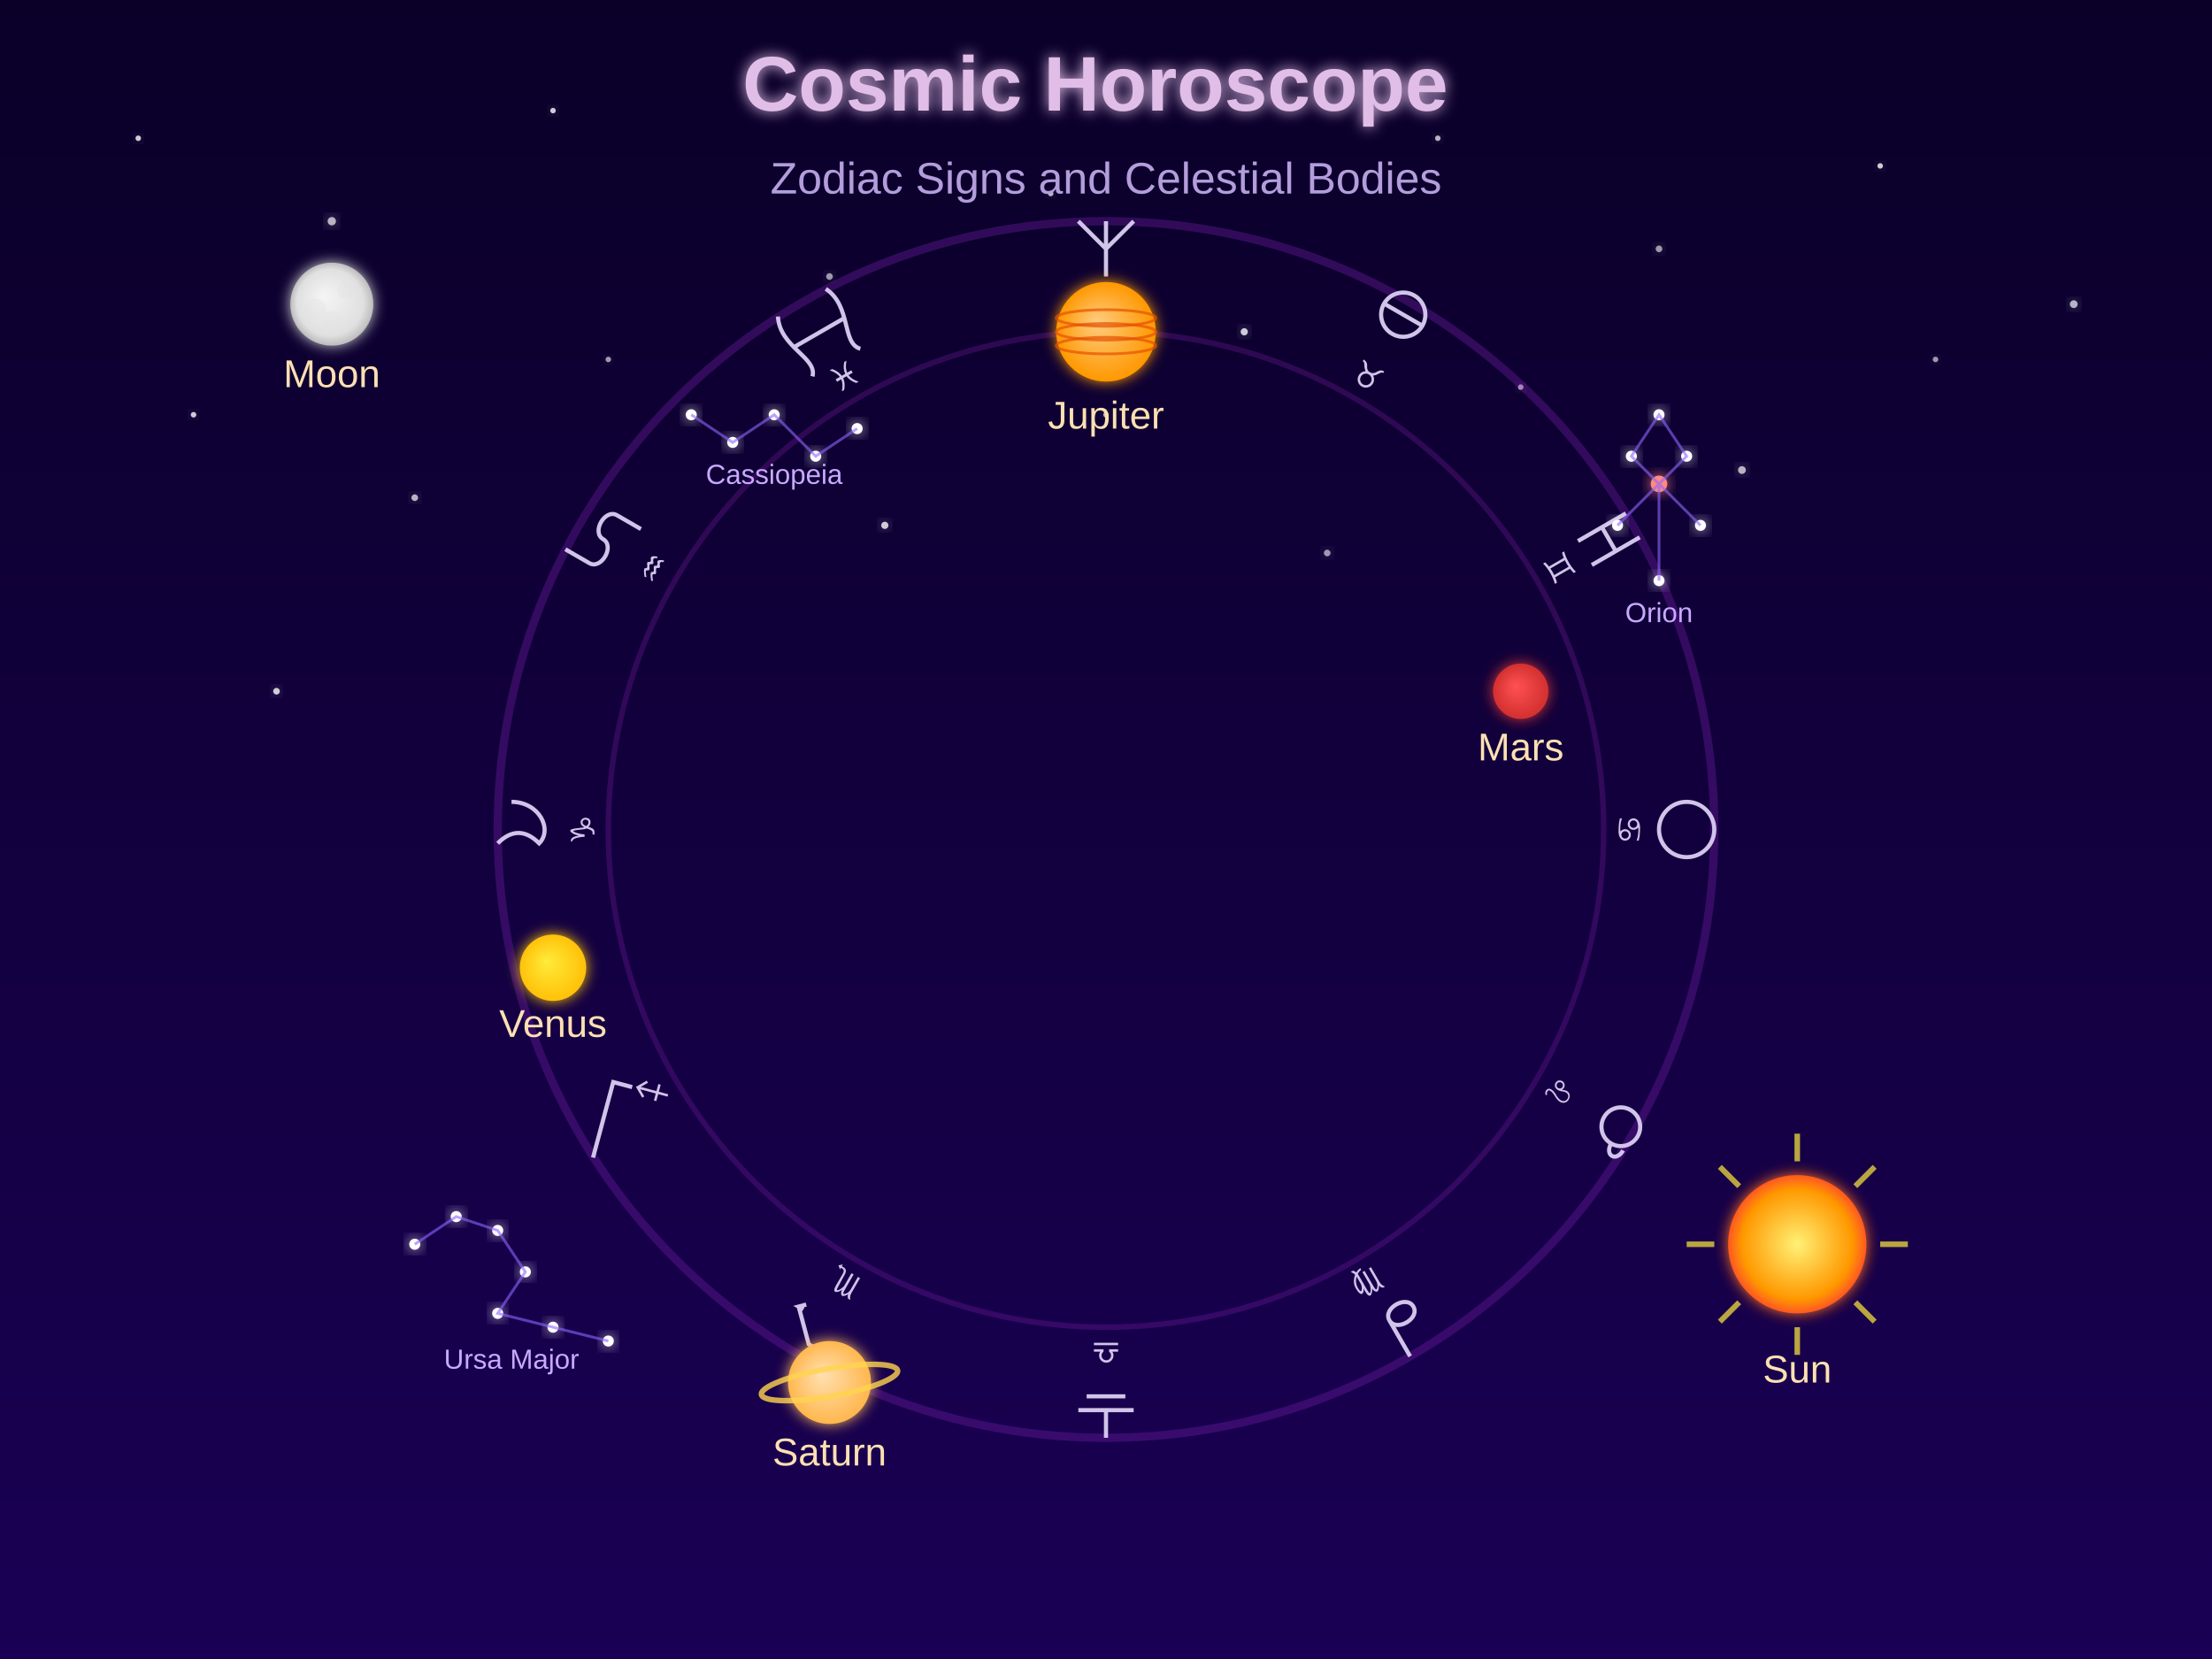
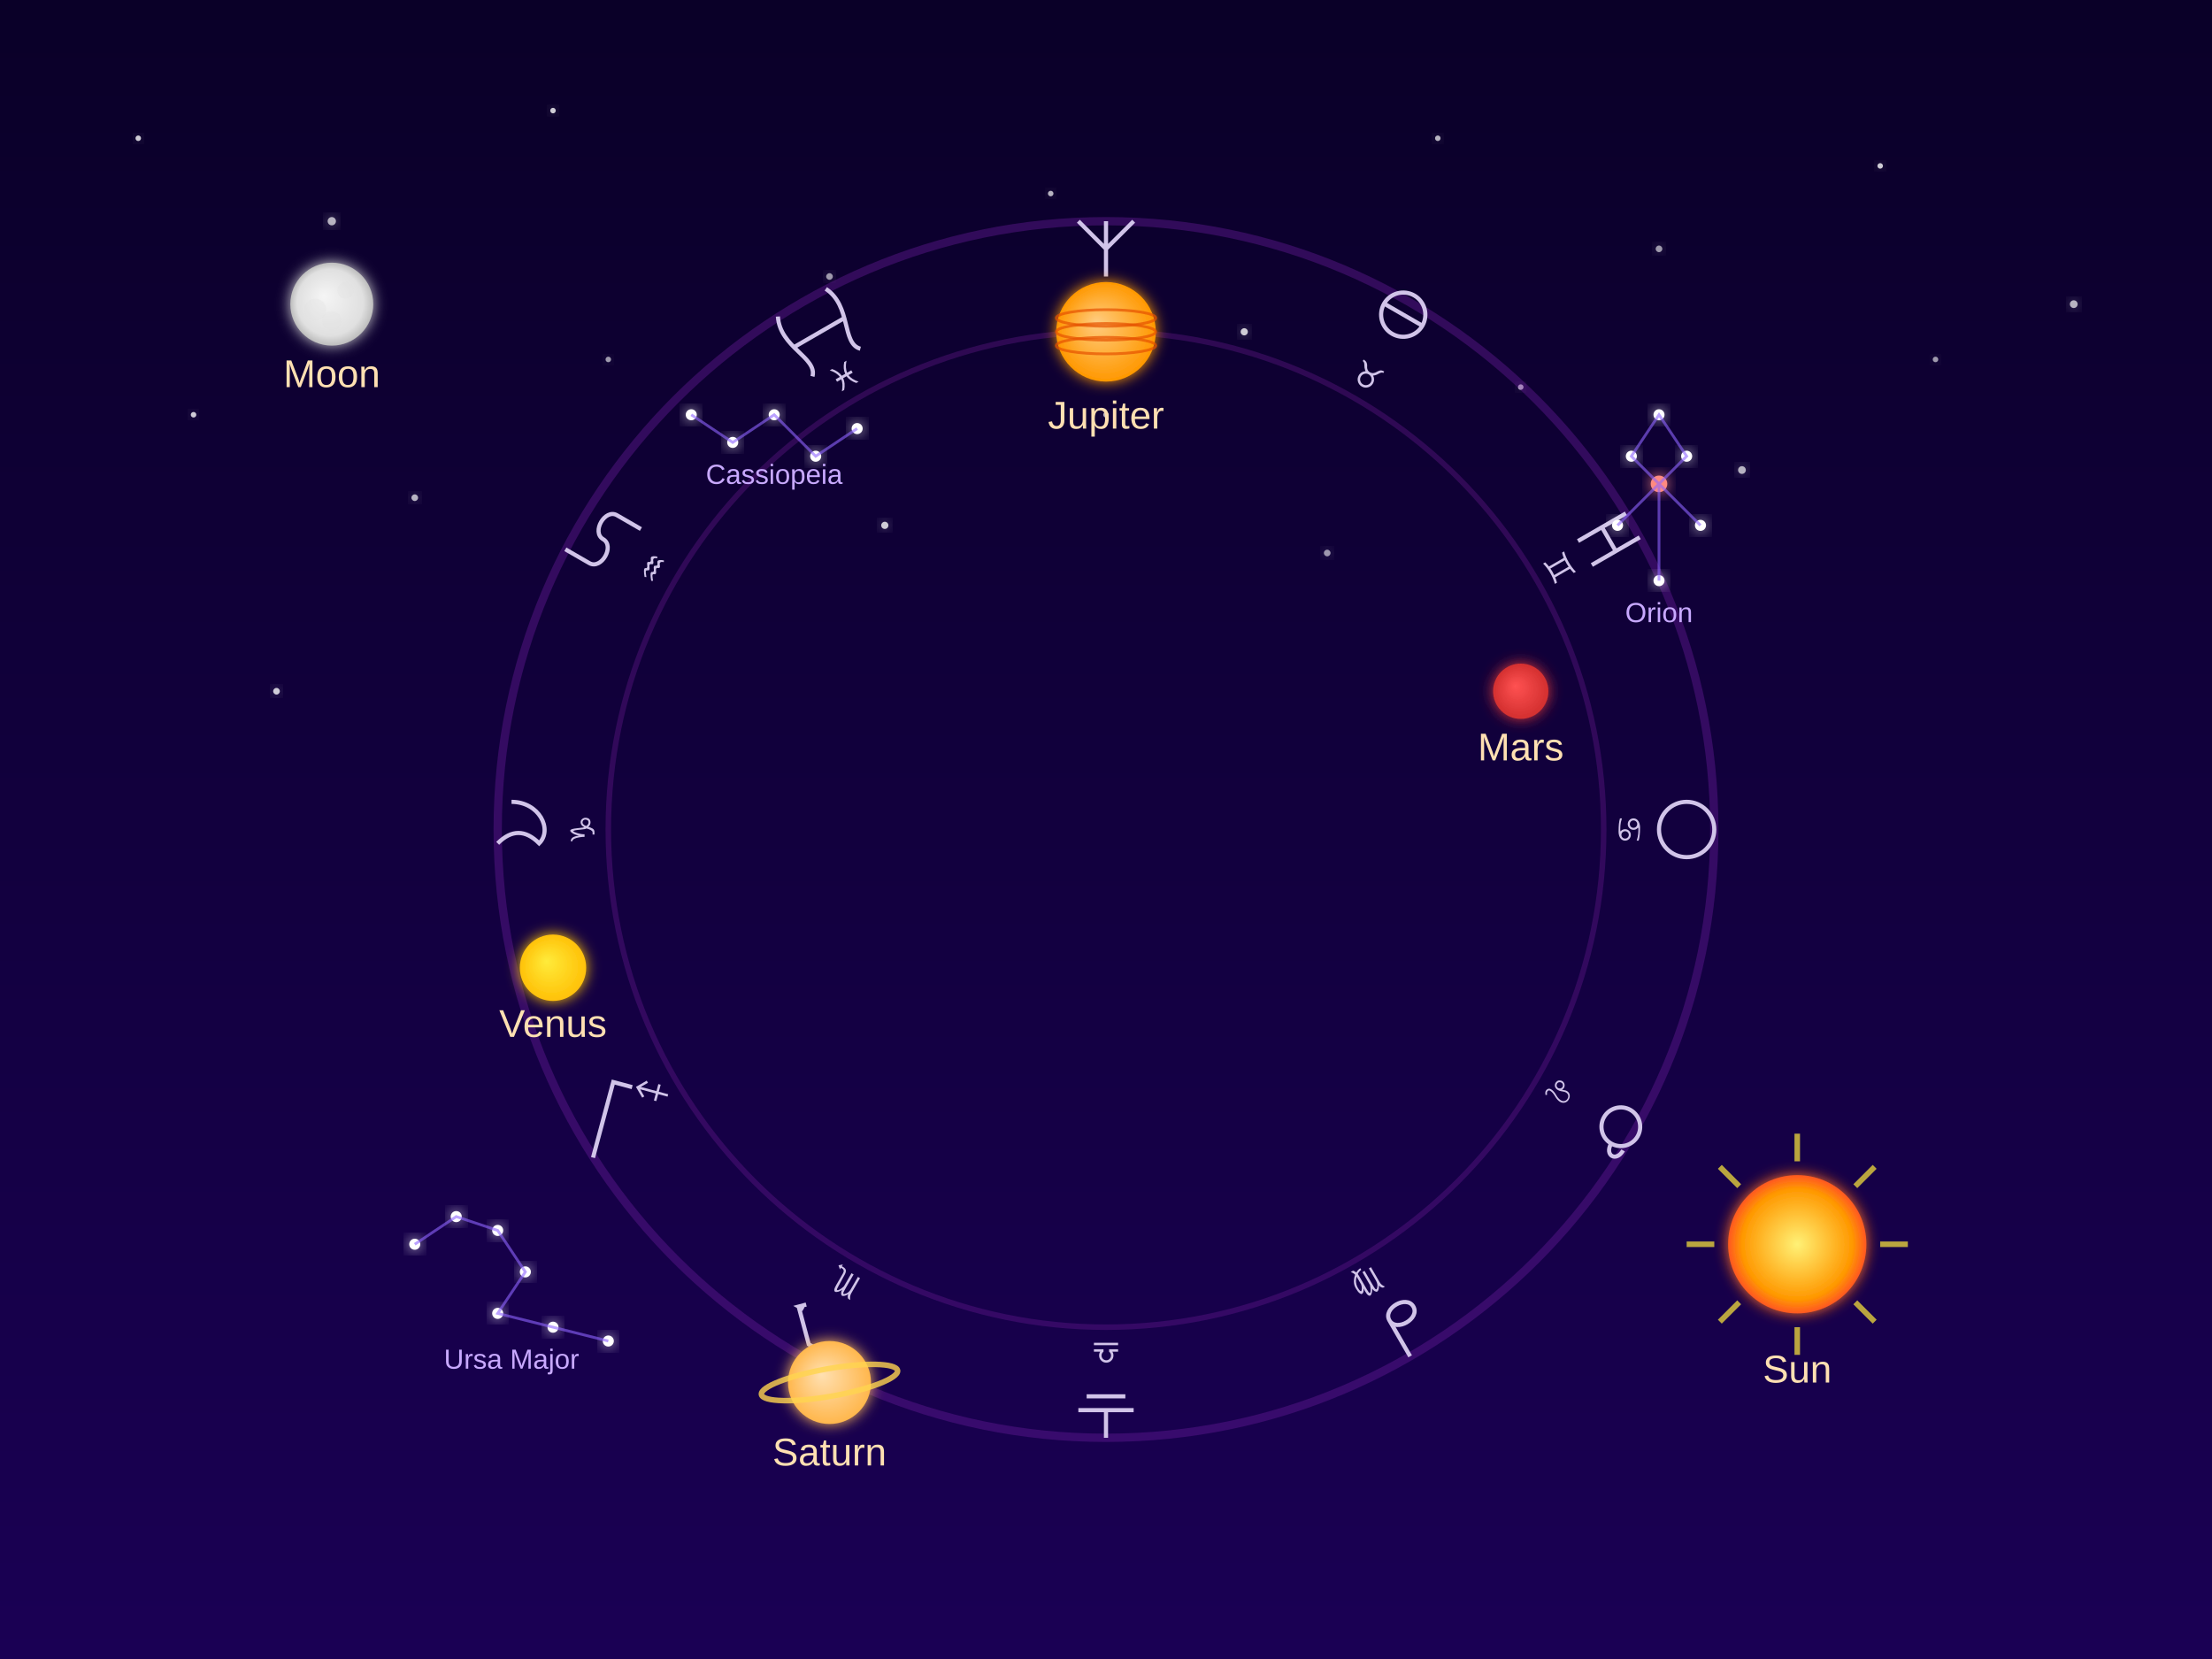
<svg xmlns="http://www.w3.org/2000/svg" viewBox="0 0 800 600">
  <defs>
    <linearGradient id="skyGradient" x1="0%" y1="0%" x2="0%" y2="100%">
      <stop offset="0%" stop-color="#0a0028" />
      <stop offset="100%" stop-color="#1a0054" />
    </linearGradient>
    <filter id="glow" x="-50%" y="-50%" width="200%" height="200%">
      <feGaussianBlur stdDeviation="2.5" result="blur" />
      <feComposite in="SourceGraphic" in2="blur" operator="over" />
    </filter>
    <radialGradient id="sunGradient" cx="50%" cy="50%" r="50%" fx="50%" fy="50%">
      <stop offset="0%" stop-color="#fff176" />
      <stop offset="80%" stop-color="#ff9800" />
      <stop offset="100%" stop-color="#ff5722" />
    </radialGradient>
    <radialGradient id="moonGradient" cx="50%" cy="50%" r="50%" fx="40%" fy="40%">
      <stop offset="0%" stop-color="#f5f5f5" />
      <stop offset="80%" stop-color="#e0e0e0" />
      <stop offset="100%" stop-color="#bdbdbd" />
    </radialGradient>
    <radialGradient id="venusGradient" cx="50%" cy="50%" r="50%" fx="40%" fy="40%">
      <stop offset="0%" stop-color="#ffeb3b" />
      <stop offset="100%" stop-color="#ffc107" />
    </radialGradient>
    <radialGradient id="marsGradient" cx="50%" cy="50%" r="50%" fx="40%" fy="40%">
      <stop offset="0%" stop-color="#ff5252" />
      <stop offset="100%" stop-color="#d32f2f" />
    </radialGradient>
    <radialGradient id="jupiterGradient" cx="50%" cy="50%" r="50%" fx="40%" fy="40%">
      <stop offset="0%" stop-color="#ffcc80" />
      <stop offset="100%" stop-color="#ff9800" />
    </radialGradient>
    <radialGradient id="saturnGradient" cx="50%" cy="50%" r="50%" fx="40%" fy="40%">
      <stop offset="0%" stop-color="#ffe0b2" />
      <stop offset="100%" stop-color="#ffb74d" />
    </radialGradient>
  </defs>
  <rect width="800" height="600" fill="url(#skyGradient)" />
  <g id="stars">
    <circle cx="50" cy="50" r="1" fill="white" filter="url(#glow)" opacity="0.8">
      <animate attributeName="opacity" values="0.3;0.9;0.3" dur="3s" repeatCount="indefinite" />
    </circle>
    <circle cx="120" cy="80" r="1.5" fill="white" filter="url(#glow)" opacity="0.7">
      <animate attributeName="opacity" values="0.4;1;0.4" dur="4s" repeatCount="indefinite" />
    </circle>
    <circle cx="200" cy="40" r="1" fill="white" filter="url(#glow)" opacity="0.8">
      <animate attributeName="opacity" values="0.5;0.9;0.5" dur="2s" repeatCount="indefinite" />
    </circle>
    <circle cx="300" cy="100" r="1.2" fill="white" filter="url(#glow)" opacity="0.6">
      <animate attributeName="opacity" values="0.3;0.8;0.3" dur="3.5s" repeatCount="indefinite" />
    </circle>
    <circle cx="380" cy="70" r="1" fill="white" filter="url(#glow)" opacity="0.7">
      <animate attributeName="opacity" values="0.4;0.9;0.4" dur="2.5s" repeatCount="indefinite" />
    </circle>
    <circle cx="450" cy="120" r="1.3" fill="white" filter="url(#glow)" opacity="0.8">
      <animate attributeName="opacity" values="0.5;1;0.5" dur="4s" repeatCount="indefinite" />
    </circle>
    <circle cx="520" cy="50" r="1" fill="white" filter="url(#glow)" opacity="0.7">
      <animate attributeName="opacity" values="0.3;0.8;0.3" dur="3s" repeatCount="indefinite" />
    </circle>
    <circle cx="600" cy="90" r="1.2" fill="white" filter="url(#glow)" opacity="0.6">
      <animate attributeName="opacity" values="0.4;0.9;0.4" dur="3.5s" repeatCount="indefinite" />
    </circle>
    <circle cx="680" cy="60" r="1" fill="white" filter="url(#glow)" opacity="0.8">
      <animate attributeName="opacity" values="0.5;1;0.5" dur="2.5s" repeatCount="indefinite" />
    </circle>
    <circle cx="750" cy="110" r="1.4" fill="white" filter="url(#glow)" opacity="0.7">
      <animate attributeName="opacity" values="0.4;0.8;0.4" dur="4s" repeatCount="indefinite" />
    </circle>
    <circle cx="70" cy="150" r="1" fill="white" filter="url(#glow)" opacity="0.8">
      <animate attributeName="opacity" values="0.3;0.9;0.3" dur="3s" repeatCount="indefinite" />
    </circle>
    <circle cx="150" cy="180" r="1.2" fill="white" filter="url(#glow)" opacity="0.7">
      <animate attributeName="opacity" values="0.4;1;0.4" dur="2s" repeatCount="indefinite" />
    </circle>
    <circle cx="220" cy="130" r="1" fill="white" filter="url(#glow)" opacity="0.6">
      <animate attributeName="opacity" values="0.5;0.9;0.5" dur="3.5s" repeatCount="indefinite" />
    </circle>
    <circle cx="320" cy="190" r="1.3" fill="white" filter="url(#glow)" opacity="0.8">
      <animate attributeName="opacity" values="0.3;0.8;0.3" dur="4s" repeatCount="indefinite" />
    </circle>
    <circle cx="400" cy="150" r="1" fill="white" filter="url(#glow)" opacity="0.7">
      <animate attributeName="opacity" values="0.4;0.9;0.4" dur="2.5s" repeatCount="indefinite" />
    </circle>
    <circle cx="480" cy="200" r="1.2" fill="white" filter="url(#glow)" opacity="0.6">
      <animate attributeName="opacity" values="0.5;1;0.5" dur="3s" repeatCount="indefinite" />
    </circle>
    <circle cx="550" cy="140" r="1" fill="white" filter="url(#glow)" opacity="0.8">
      <animate attributeName="opacity" values="0.3;0.8;0.3" dur="3.5s" repeatCount="indefinite" />
    </circle>
    <circle cx="630" cy="170" r="1.4" fill="white" filter="url(#glow)" opacity="0.7">
      <animate attributeName="opacity" values="0.4;0.9;0.4" dur="4s" repeatCount="indefinite" />
    </circle>
    <circle cx="700" cy="130" r="1" fill="white" filter="url(#glow)" opacity="0.6">
      <animate attributeName="opacity" values="0.5;1;0.5" dur="2.5s" repeatCount="indefinite" />
    </circle>
    <circle cx="100" cy="250" r="1.2" fill="white" filter="url(#glow)" opacity="0.8">
      <animate attributeName="opacity" values="0.3;0.9;0.3" dur="3s" repeatCount="indefinite" />
    </circle>
  </g>
  <g id="zodiacWheel" transform="translate(400, 300)">
    <circle cx="0" cy="0" r="220" fill="none" stroke="#6a1b9a" stroke-width="3" opacity="0.4" />
    <circle cx="0" cy="0" r="180" fill="none" stroke="#7b1fa2" stroke-width="2" opacity="0.3" />
    <g id="rotatingZodiac">
      <animateTransform attributeName="transform" type="rotate" from="0" to="360" dur="120s" repeatCount="indefinite" />
      <g transform="translate(0, -200) rotate(0)">
        <path d="M0,0 L0,-20 M0,-10 L10,-20 M0,-10 L-10,-20" stroke="#d1c4e9" stroke-width="1.5" fill="none" />
        <text x="0" y="15" font-family="Arial" font-size="12" fill="#d1c4e9" text-anchor="middle">♈</text>
      </g>
      <g transform="rotate(30) translate(0, -200)">
        <circle cx="0" cy="-15" r="8" stroke="#d1c4e9" stroke-width="1.5" fill="none" />
        <path d="M-8,-15 L8,-15" stroke="#d1c4e9" stroke-width="1.5" fill="none" />
        <text x="0" y="15" font-family="Arial" font-size="12" fill="#d1c4e9" text-anchor="middle">♉</text>
      </g>
      <g transform="rotate(60) translate(0, -200)">
        <path d="M-5,-20 L-5,0 M5,-20 L5,0 M-5,-10 L5,-10" stroke="#d1c4e9" stroke-width="1.5" fill="none" />
        <text x="0" y="15" font-family="Arial" font-size="12" fill="#d1c4e9" text-anchor="middle">♊</text>
      </g>
      <g transform="rotate(90) translate(0, -200)">
        <path d="M0,-20 A10,10 0 0 1 10,-10 A10,10 0 0 1 0,0 A10,10 0 0 1 -10,-10 A10,10 0 0 1 0,-20" stroke="#d1c4e9" stroke-width="1.5" fill="none" />
        <text x="0" y="15" font-family="Arial" font-size="12" fill="#d1c4e9" text-anchor="middle">♋</text>
      </g>
      <g transform="rotate(120) translate(0, -200)">
        <circle cx="0" cy="-15" r="7" stroke="#d1c4e9" stroke-width="1.5" fill="none" />
        <path d="M7,-15 C12,-15 12,-20 7,-20" stroke="#d1c4e9" stroke-width="1.5" fill="none" />
        <text x="0" y="15" font-family="Arial" font-size="12" fill="#d1c4e9" text-anchor="middle">♌</text>
      </g>
      <g transform="rotate(150) translate(0, -200)">
        <path d="M0,-20 L0,-5 C0,0 -10,0 -10,-5 C-10,-10 0,-10 0,-5" stroke="#d1c4e9" stroke-width="1.5" fill="none" />
        <text x="0" y="15" font-family="Arial" font-size="12" fill="#d1c4e9" text-anchor="middle">♍</text>
      </g>
      <g transform="rotate(180) translate(0, -200)">
        <path d="M-10,-10 L10,-10 M0,-10 L0,-20 M-7,-5 L7,-5" stroke="#d1c4e9" stroke-width="1.5" fill="none" />
        <text x="0" y="15" font-family="Arial" font-size="12" fill="#d1c4e9" text-anchor="middle">♎</text>
      </g>
      <g transform="rotate(210) translate(0, -200)">
        <path d="M-10,-15 L0,-15 L10,-5 M8,-5 L10,-5 L8,-3" stroke="#d1c4e9" stroke-width="1.5" fill="none" />
        <text x="0" y="15" font-family="Arial" font-size="12" fill="#d1c4e9" text-anchor="middle">♏</text>
      </g>
      <g transform="rotate(240) translate(0, -200)">
        <path d="M-10,-20 L10,0 M5,-5 L10,0 L5,5 M0,-10 L10,0" stroke="#d1c4e9" stroke-width="1.5" fill="none" />
        <text x="0" y="15" font-family="Arial" font-size="12" fill="#d1c4e9" text-anchor="middle">♐</text>
      </g>
      <g transform="rotate(270) translate(0, -200)">
        <path d="M-5,-20 C0,-15 0,-10 -5,-5 C0,0 10,-5 10,-15" stroke="#d1c4e9" stroke-width="1.5" fill="none" />
        <text x="0" y="15" font-family="Arial" font-size="12" fill="#d1c4e9" text-anchor="middle">♑</text>
      </g>
      <g transform="rotate(300) translate(0, -200)">
        <path d="M-10,-20 L-10,-10 C-10,-5 0,-5 0,-10 C0,-15 10,-15 10,-10 L10,0" stroke="#d1c4e9" stroke-width="1.5" fill="none" />
        <text x="0" y="15" font-family="Arial" font-size="12" fill="#d1c4e9" text-anchor="middle">♒</text>
      </g>
      <g transform="rotate(330) translate(0, -200)">
        <path d="M-10,-20 C-15,-10 -5,0 -10,5 M10,-20 C15,-10 5,0 10,5 M-10,-7.5 L10,-7.5" stroke="#d1c4e9" stroke-width="1.5" fill="none" />
        <text x="0" y="15" font-family="Arial" font-size="12" fill="#d1c4e9" text-anchor="middle">♓</text>
      </g>
    </g>
  </g>
  <g id="constellations">
    <g transform="translate(150, 450)">
      <circle cx="0" cy="0" r="2" fill="white" filter="url(#glow)" />
      <circle cx="15" cy="-10" r="2" fill="white" filter="url(#glow)" />
      <circle cx="30" cy="-5" r="2" fill="white" filter="url(#glow)" />
      <circle cx="40" cy="10" r="2" fill="white" filter="url(#glow)" />
      <circle cx="30" cy="25" r="2" fill="white" filter="url(#glow)" />
      <circle cx="50" cy="30" r="2" fill="white" filter="url(#glow)" />
      <circle cx="70" cy="35" r="2" fill="white" filter="url(#glow)" />
      <path d="M0,0 L15,-10 L30,-5 L40,10 L30,25 L50,30 L70,35" stroke="#8e64ff" stroke-width="1" fill="none" opacity="0.6">
        <animate attributeName="opacity" values="0.2;0.6;0.2" dur="6s" repeatCount="indefinite" />
      </path>
      <text x="35" y="45" font-family="Arial" font-size="10" fill="#c8a9ff" text-anchor="middle">Ursa Major</text>
    </g>
    <g transform="translate(600, 150)">
      <circle cx="0" cy="0" r="2" fill="white" filter="url(#glow)" />
      <circle cx="10" cy="15" r="2" fill="white" filter="url(#glow)" />
      <circle cx="-10" cy="15" r="2" fill="white" filter="url(#glow)" />
      <circle cx="15" cy="40" r="2" fill="white" filter="url(#glow)" />
      <circle cx="-15" cy="40" r="2" fill="white" filter="url(#glow)" />
      <circle cx="0" cy="25" r="3" fill="#ff8a80" filter="url(#glow)" />
      <circle cx="0" cy="60" r="2" fill="white" filter="url(#glow)" />
      <path d="M0,0 L10,15 L0,25 L-10,15 Z M0,25 L0,60 M0,25 L15,40 M0,25 L-15,40" stroke="#8e64ff" stroke-width="1" fill="none" opacity="0.6">
        <animate attributeName="opacity" values="0.2;0.6;0.2" dur="5s" repeatCount="indefinite" />
      </path>
      <text x="0" y="75" font-family="Arial" font-size="10" fill="#c8a9ff" text-anchor="middle">Orion</text>
    </g>
    <g transform="translate(250, 150)">
      <circle cx="0" cy="0" r="2" fill="white" filter="url(#glow)" />
      <circle cx="15" cy="10" r="2" fill="white" filter="url(#glow)" />
      <circle cx="30" cy="0" r="2" fill="white" filter="url(#glow)" />
      <circle cx="45" cy="15" r="2" fill="white" filter="url(#glow)" />
      <circle cx="60" cy="5" r="2" fill="white" filter="url(#glow)" />
      <path d="M0,0 L15,10 L30,0 L45,15 L60,5" stroke="#8e64ff" stroke-width="1" fill="none" opacity="0.6">
        <animate attributeName="opacity" values="0.2;0.6;0.2" dur="7s" repeatCount="indefinite" />
      </path>
      <text x="30" y="25" font-family="Arial" font-size="10" fill="#c8a9ff" text-anchor="middle">Cassiopeia</text>
    </g>
  </g>
  <g id="planets">
    <g transform="translate(650, 450)">
      <circle cx="0" cy="0" r="25" fill="url(#sunGradient)" filter="url(#glow)">
        <animate attributeName="r" values="23;25;23" dur="4s" repeatCount="indefinite" />
      </circle>
      <g>
        <animateTransform attributeName="transform" type="rotate" from="0" to="360" dur="20s" repeatCount="indefinite" />
        <path d="M0,-30 L0,-40 M0,30 L0,40 M-30,0 L-40,0 M30,0 L40,0 M-21,-21 L-28,-28 M21,-21 L28,-28 M-21,21 L-28,28 M21,21 L28,28" stroke="#ffeb3b" stroke-width="2" opacity="0.7" />
      </g>
      <text x="0" y="50" font-family="Arial" font-size="14" fill="#ffe0b2" text-anchor="middle">Sun</text>
    </g>
    <g transform="translate(120, 110)">
      <circle cx="0" cy="0" r="15" fill="url(#moonGradient)" filter="url(#glow)" />
      <circle cx="5" cy="-5" r="3" fill="#e0e0e0" opacity="0.3" />
      <circle cx="-6" cy="2" r="4" fill="#e0e0e0" opacity="0.3" />
      <circle cx="0" cy="6" r="3.5" fill="#e0e0e0" opacity="0.3" />
      <text x="0" y="30" font-family="Arial" font-size="14" fill="#ffe0b2" text-anchor="middle">Moon</text>
    </g>
    <g transform="translate(200, 350)">
      <circle cx="0" cy="0" r="12" fill="url(#venusGradient)" filter="url(#glow)">
        <animate attributeName="opacity" values="0.8;1;0.8" dur="5s" repeatCount="indefinite" />
      </circle>
      <text x="0" y="25" font-family="Arial" font-size="14" fill="#ffe0b2" text-anchor="middle">Venus</text>
    </g>
    <g transform="translate(550, 250)">
      <circle cx="0" cy="0" r="10" fill="url(#marsGradient)" filter="url(#glow)">
        <animate attributeName="opacity" values="0.8;1;0.8" dur="6s" repeatCount="indefinite" />
      </circle>
      <text x="0" y="25" font-family="Arial" font-size="14" fill="#ffe0b2" text-anchor="middle">Mars</text>
    </g>
    <g transform="translate(400, 120)">
      <circle cx="0" cy="0" r="18" fill="url(#jupiterGradient)" filter="url(#glow)">
        <animate attributeName="opacity" values="0.8;1;0.8" dur="7s" repeatCount="indefinite" />
      </circle>
      <ellipse cx="0" cy="-5" rx="18" ry="3" fill="none" stroke="#e65100" stroke-width="1" opacity="0.7" />
      <ellipse cx="0" cy="0" rx="18" ry="3" fill="none" stroke="#e65100" stroke-width="1" opacity="0.7" />
      <ellipse cx="0" cy="5" rx="18" ry="3" fill="none" stroke="#e65100" stroke-width="1" opacity="0.7" />
      <text x="0" y="35" font-family="Arial" font-size="14" fill="#ffe0b2" text-anchor="middle">Jupiter</text>
    </g>
    <g transform="translate(300, 500)">
      <circle cx="0" cy="0" r="15" fill="url(#saturnGradient)" filter="url(#glow)">
        <animate attributeName="opacity" values="0.8;1;0.8" dur="8s" repeatCount="indefinite" />
      </circle>
      <ellipse cx="0" cy="0" rx="25" ry="5" fill="none" stroke="#ffd54f" stroke-width="2" opacity="0.8" transform="rotate(-10)" />
      <text x="0" y="30" font-family="Arial" font-size="14" fill="#ffe0b2" text-anchor="middle">Saturn</text>
    </g>
  </g>
-   <g id="title" transform="translate(400, 40)">
-     <text x="0" y="0" font-family="Arial" font-size="28" font-weight="bold" fill="#e1bee7" text-anchor="middle" filter="url(#glow)">
-       Cosmic Horoscope
-       <animate attributeName="opacity" values="0.7;1;0.7" dur="4s" repeatCount="indefinite" />
-     </text>
-     <text x="0" y="30" font-family="Arial" font-size="16" fill="#b39ddb" text-anchor="middle">
-       Zodiac Signs and Celestial Bodies
-     </text>
-   </g>
  <g id="shootingStar">
    <path d="M-10,0 L30,0" stroke="white" stroke-width="2" stroke-linecap="round" filter="url(#glow)">
      <animate attributeName="opacity" values="0;1;0" dur="3s" repeatCount="indefinite" begin="1s" />
    </path>
    <animateMotion path="M800,100 L-100,350" dur="3s" repeatCount="indefinite" begin="1s" />
  </g>
  <g id="shootingStar2">
    <path d="M-5,0 L20,0" stroke="white" stroke-width="1.5" stroke-linecap="round" filter="url(#glow)">
      <animate attributeName="opacity" values="0;1;0" dur="4s" repeatCount="indefinite" begin="5s" />
    </path>
    <animateMotion path="M750,200 L-50,280" dur="4s" repeatCount="indefinite" begin="5s" />
  </g>
</svg>
